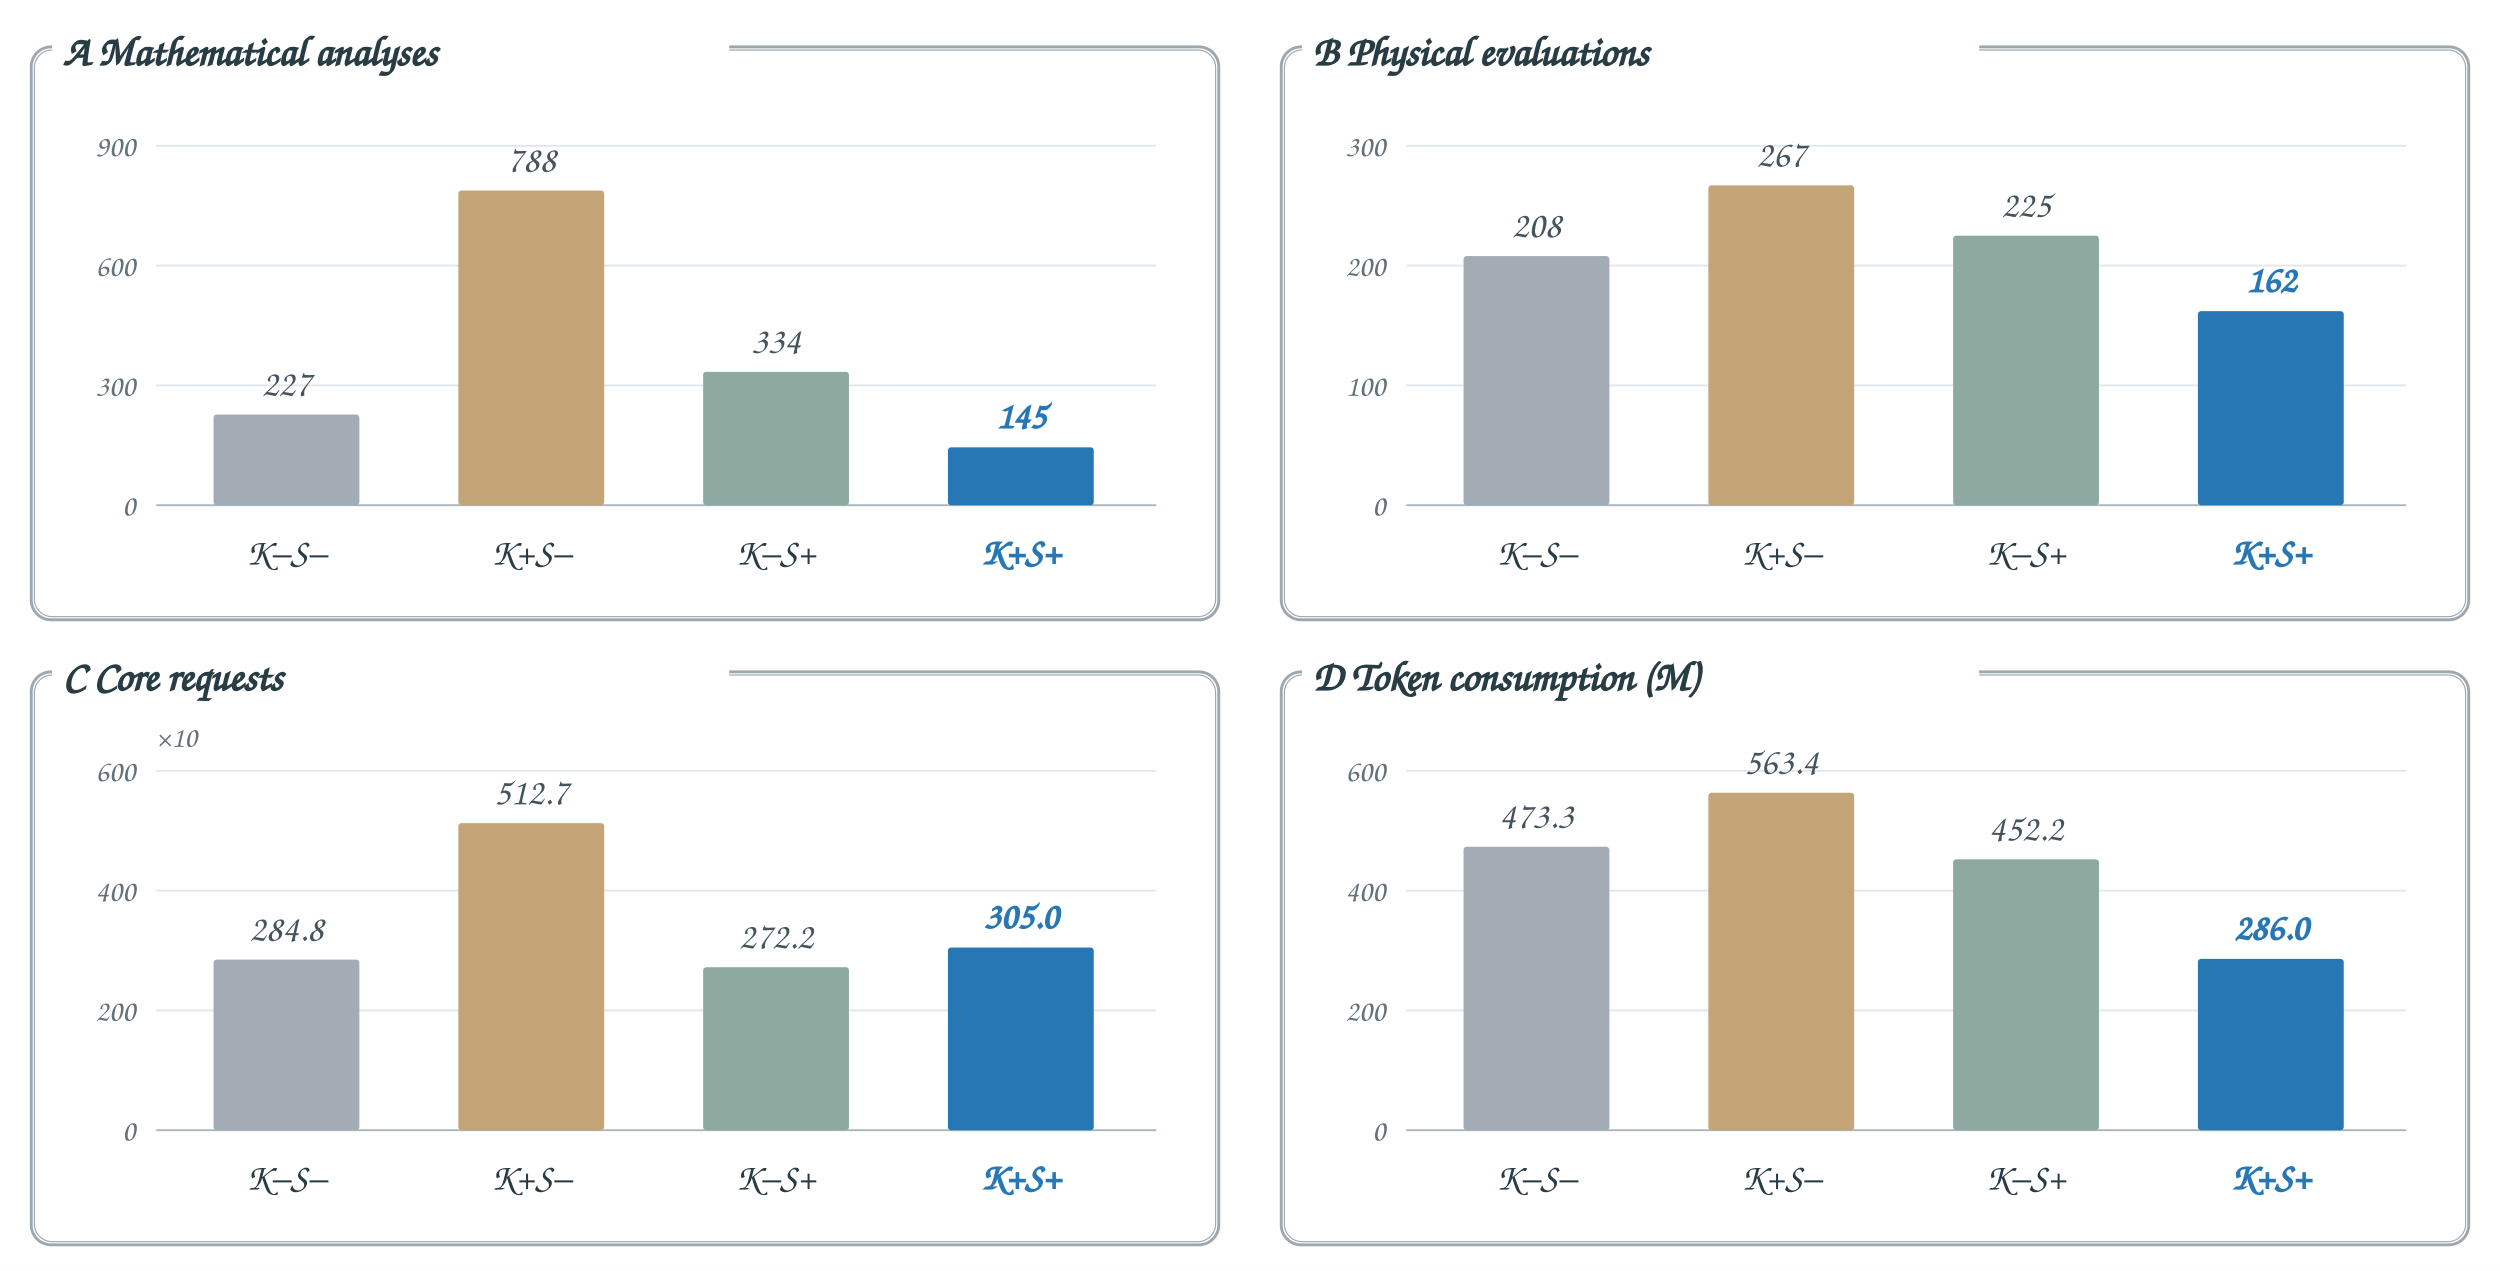
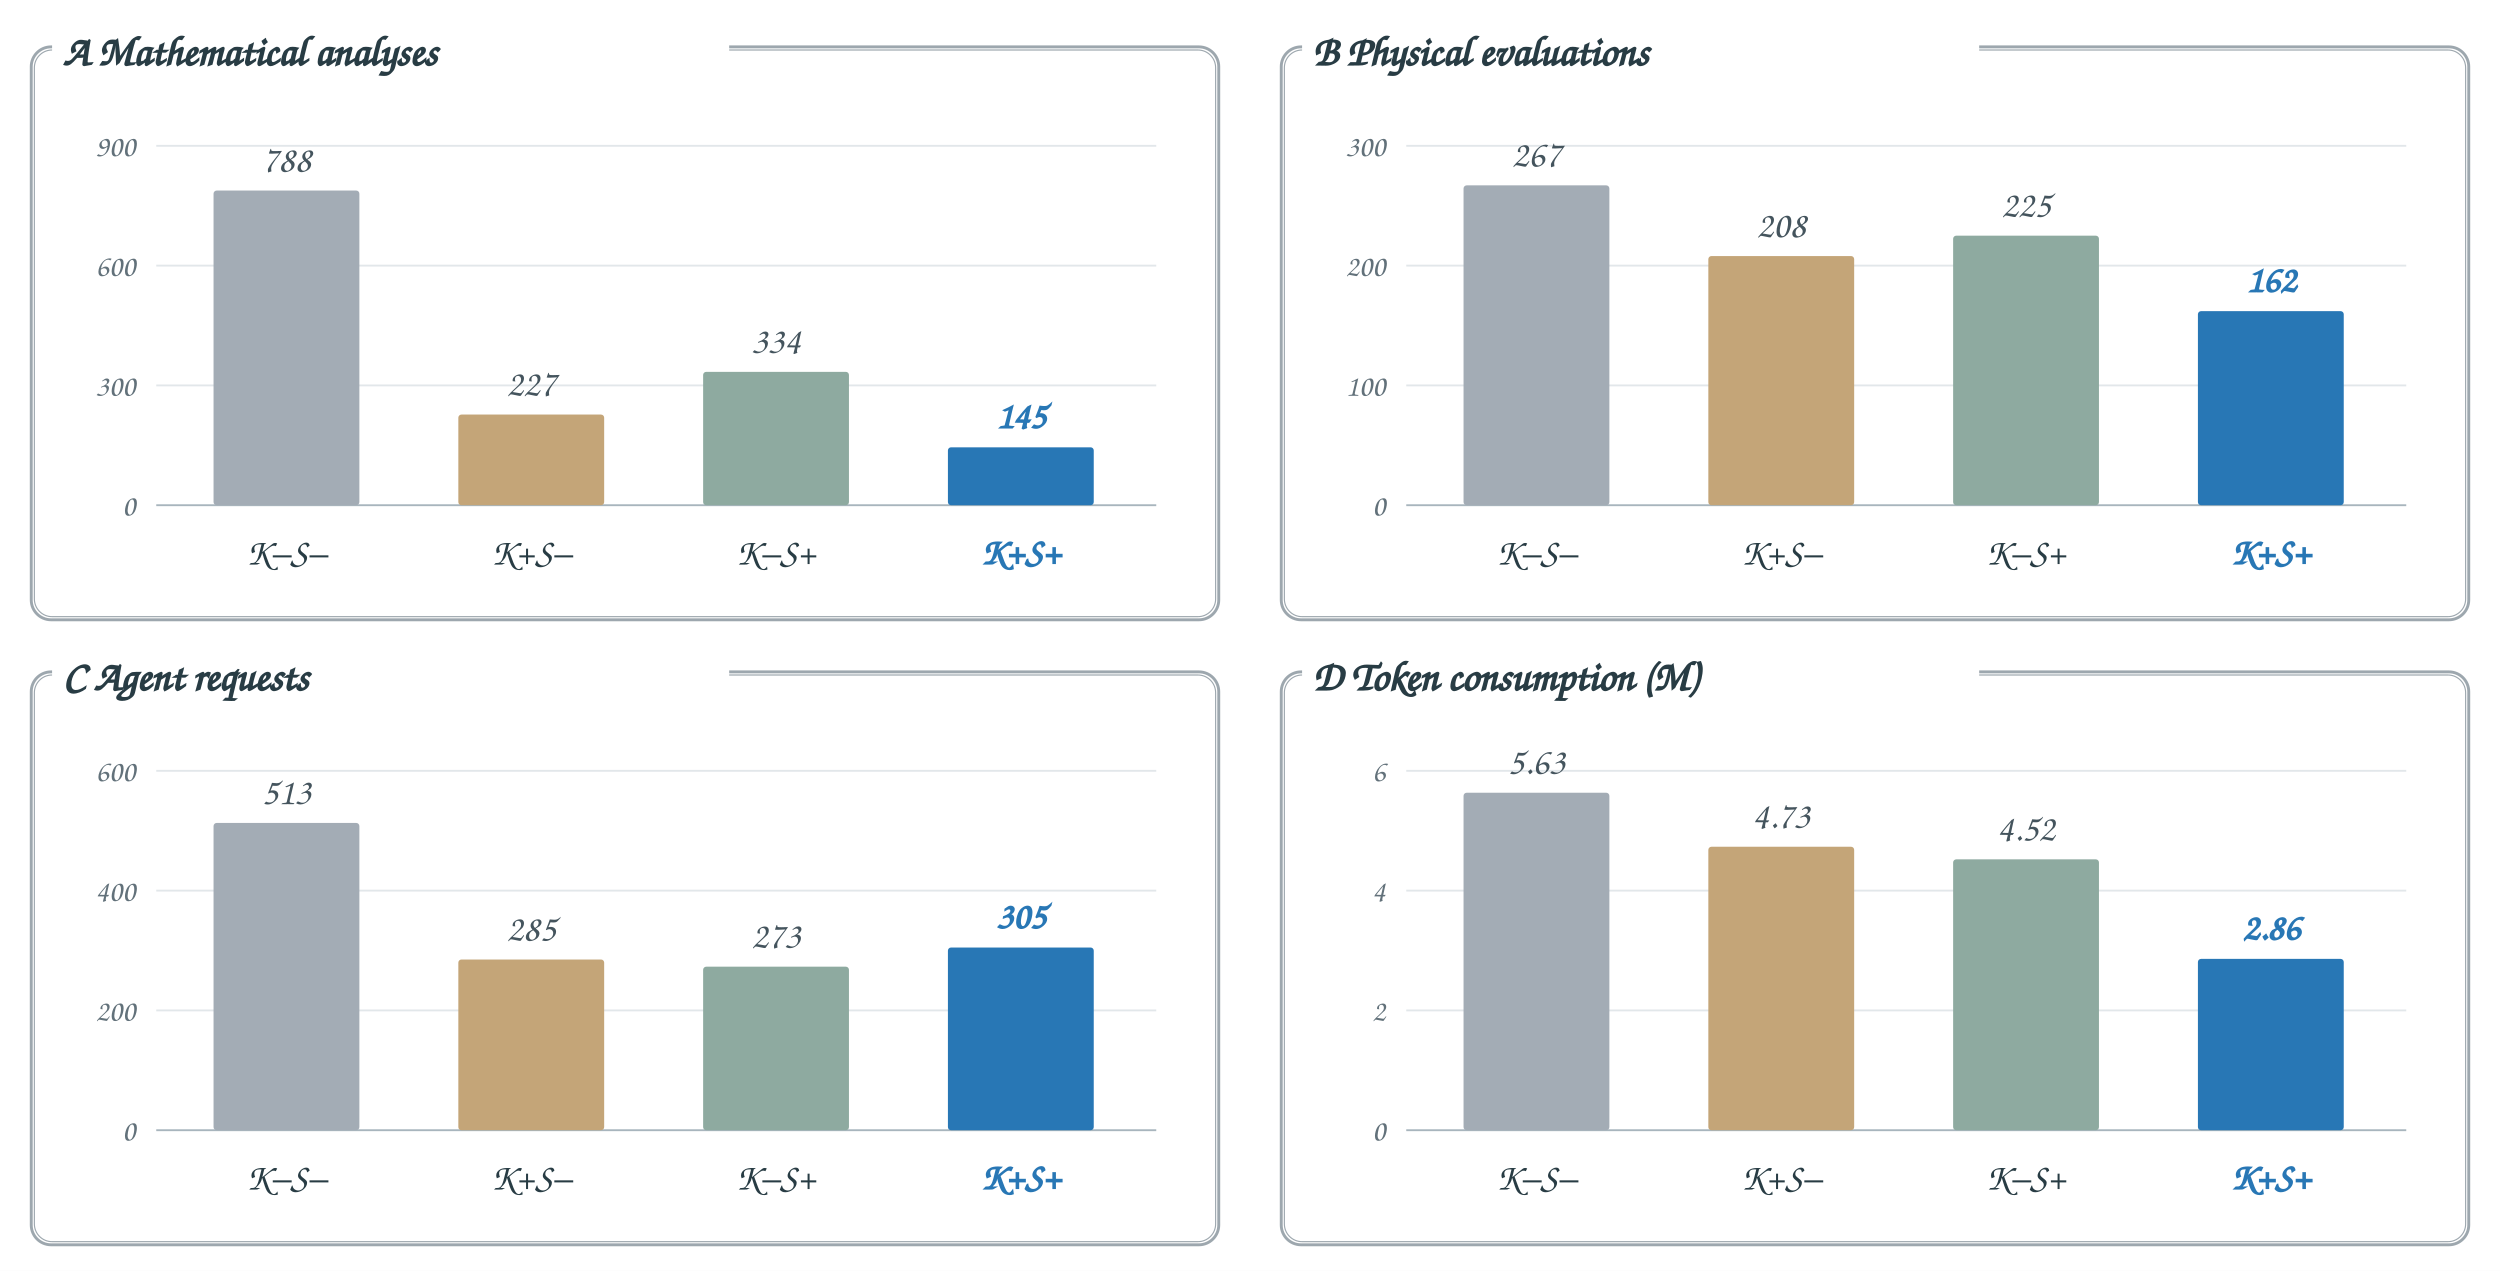
<svg xmlns="http://www.w3.org/2000/svg" width="2400" height="1220" viewBox="0 0 2400 1220">
  <style>text{font-family:"Comic Sans MS","Microsoft YaHei",cursive}</style>
  <rect width="2400" height="1220" fill="white" />
  <rect x="30" y="45" width="1140" height="550" fill="white" stroke="#9da7ae" stroke-width="2.8" rx="19" />
  <rect x="33" y="48" width="1134" height="544" fill="none" stroke="#9da7ae" stroke-width="1.1" rx="17" />
  <rect x="50" y="27" width="650" height="48" fill="white" stroke="none" stroke-width="1" rx="0" />
  <text x="60" y="63" font-size="40" text-anchor="start" font-weight="700" fill="#283c44">A  Mathematical analyses</text>
  <line x1="150" y1="485.0" x2="1110" y2="485.0" stroke="#a8b5bd" stroke-width="1.8" />
  <text x="130" y="495.0" font-size="29" text-anchor="end" font-weight="400" fill="#62717a">0</text>
  <line x1="150" y1="370.0" x2="1110" y2="370.0" stroke="#e2e7ea" stroke-width="1.8" />
  <text x="130" y="380.0" font-size="29" text-anchor="end" font-weight="400" fill="#62717a">300</text>
  <line x1="150" y1="255.0" x2="1110" y2="255.0" stroke="#e2e7ea" stroke-width="1.8" />
  <text x="130" y="265.0" font-size="29" text-anchor="end" font-weight="400" fill="#62717a">600</text>
  <line x1="150" y1="140.0" x2="1110" y2="140.0" stroke="#e2e7ea" stroke-width="1.8" />
  <text x="130" y="150.0" font-size="29" text-anchor="end" font-weight="400" fill="#62717a">900</text>
-   <rect x="205" y="397.983" width="140" height="87.017" fill="#a3acb5" stroke="none" stroke-width="1" rx="3" />
-   <text x="275" y="379.983" font-size="36" text-anchor="middle" font-weight="400" fill="#44545d">227</text>
+   <rect x="205" y="182.933" width="140" height="302.067" fill="#a3acb5" stroke="none" stroke-width="1" rx="3" />
+   <text x="275" y="164.933" font-size="36" text-anchor="middle" font-weight="400" fill="#44545d">788</text>
  <text x="275" y="542" font-size="36" text-anchor="middle" font-weight="400" fill="#283c44">K−S−</text>
-   <rect x="440" y="182.933" width="140" height="302.067" fill="#c4a578" stroke="none" stroke-width="1" rx="3" />
-   <text x="510" y="164.933" font-size="36" text-anchor="middle" font-weight="400" fill="#44545d">788</text>
+   <rect x="440" y="397.983" width="140" height="87.017" fill="#c4a578" stroke="none" stroke-width="1" rx="3" />
+   <text x="510" y="379.983" font-size="36" text-anchor="middle" font-weight="400" fill="#44545d">227</text>
  <text x="510" y="542" font-size="36" text-anchor="middle" font-weight="400" fill="#283c44">K+S−</text>
  <rect x="675" y="356.967" width="140" height="128.033" fill="#8eaaa0" stroke="none" stroke-width="1" rx="3" />
  <text x="745" y="338.967" font-size="36" text-anchor="middle" font-weight="400" fill="#44545d">334</text>
  <text x="745" y="542" font-size="36" text-anchor="middle" font-weight="400" fill="#283c44">K−S+</text>
  <rect x="910" y="429.417" width="140" height="55.583" fill="#2877b5" stroke="none" stroke-width="1" rx="3" />
  <text x="980" y="411.417" font-size="36" text-anchor="middle" font-weight="700" fill="#2877b5">145</text>
  <text x="980" y="542" font-size="36" text-anchor="middle" font-weight="700" fill="#2877b5">K+S+</text>
  <rect x="1230" y="45" width="1140" height="550" fill="white" stroke="#9da7ae" stroke-width="2.8" rx="19" />
  <rect x="1233" y="48" width="1134" height="544" fill="none" stroke="#9da7ae" stroke-width="1.1" rx="17" />
  <rect x="1250" y="27" width="650" height="48" fill="white" stroke="none" stroke-width="1" rx="0" />
  <text x="1260" y="63" font-size="40" text-anchor="start" font-weight="700" fill="#283c44">B  Physical evaluations</text>
  <line x1="1350" y1="485.0" x2="2310" y2="485.0" stroke="#a8b5bd" stroke-width="1.8" />
  <text x="1330" y="495.0" font-size="29" text-anchor="end" font-weight="400" fill="#62717a">0</text>
  <line x1="1350" y1="370.0" x2="2310" y2="370.0" stroke="#e2e7ea" stroke-width="1.8" />
  <text x="1330" y="380.0" font-size="29" text-anchor="end" font-weight="400" fill="#62717a">100</text>
  <line x1="1350" y1="255.0" x2="2310" y2="255.0" stroke="#e2e7ea" stroke-width="1.8" />
  <text x="1330" y="265.0" font-size="29" text-anchor="end" font-weight="400" fill="#62717a">200</text>
  <line x1="1350" y1="140.0" x2="2310" y2="140.0" stroke="#e2e7ea" stroke-width="1.8" />
  <text x="1330" y="150.0" font-size="29" text-anchor="end" font-weight="400" fill="#62717a">300</text>
-   <rect x="1405" y="245.8" width="140" height="239.2" fill="#a3acb5" stroke="none" stroke-width="1" rx="3" />
-   <text x="1475" y="227.8" font-size="36" text-anchor="middle" font-weight="400" fill="#44545d">208</text>
+   <rect x="1405" y="177.95" width="140" height="307.05" fill="#a3acb5" stroke="none" stroke-width="1" rx="3" />
+   <text x="1475" y="159.95" font-size="36" text-anchor="middle" font-weight="400" fill="#44545d">267</text>
  <text x="1475" y="542" font-size="36" text-anchor="middle" font-weight="400" fill="#283c44">K−S−</text>
-   <rect x="1640" y="177.95" width="140" height="307.05" fill="#c4a578" stroke="none" stroke-width="1" rx="3" />
-   <text x="1710" y="159.95" font-size="36" text-anchor="middle" font-weight="400" fill="#44545d">267</text>
+   <rect x="1640" y="245.8" width="140" height="239.2" fill="#c4a578" stroke="none" stroke-width="1" rx="3" />
+   <text x="1710" y="227.8" font-size="36" text-anchor="middle" font-weight="400" fill="#44545d">208</text>
  <text x="1710" y="542" font-size="36" text-anchor="middle" font-weight="400" fill="#283c44">K+S−</text>
  <rect x="1875" y="226.25" width="140" height="258.75" fill="#8eaaa0" stroke="none" stroke-width="1" rx="3" />
  <text x="1945" y="208.25" font-size="36" text-anchor="middle" font-weight="400" fill="#44545d">225</text>
  <text x="1945" y="542" font-size="36" text-anchor="middle" font-weight="400" fill="#283c44">K−S+</text>
  <rect x="2110" y="298.7" width="140" height="186.3" fill="#2877b5" stroke="none" stroke-width="1" rx="3" />
  <text x="2180" y="280.7" font-size="36" text-anchor="middle" font-weight="700" fill="#2877b5">162</text>
  <text x="2180" y="542" font-size="36" text-anchor="middle" font-weight="700" fill="#2877b5">K+S+</text>
  <rect x="30" y="645" width="1140" height="550" fill="white" stroke="#9da7ae" stroke-width="2.8" rx="19" />
  <rect x="33" y="648" width="1134" height="544" fill="none" stroke="#9da7ae" stroke-width="1.1" rx="17" />
  <rect x="50" y="627" width="650" height="48" fill="white" stroke="none" stroke-width="1" rx="0" />
-   <text x="60" y="663" font-size="40" text-anchor="start" font-weight="700" fill="#283c44">C  Core requests</text>
-   <text x="150" y="717" font-size="28" text-anchor="start" font-weight="400" fill="#62717a">×10</text>
+   <text x="60" y="663" font-size="40" text-anchor="start" font-weight="700" fill="#283c44">C  Agent requests</text>
  <line x1="150" y1="1085.0" x2="1110" y2="1085.0" stroke="#a8b5bd" stroke-width="1.8" />
  <text x="130" y="1095.0" font-size="29" text-anchor="end" font-weight="400" fill="#62717a">0</text>
  <line x1="150" y1="970.0" x2="1110" y2="970.0" stroke="#e2e7ea" stroke-width="1.8" />
  <text x="130" y="980.0" font-size="29" text-anchor="end" font-weight="400" fill="#62717a">200</text>
  <line x1="150" y1="855.0" x2="1110" y2="855.0" stroke="#e2e7ea" stroke-width="1.8" />
  <text x="130" y="865.0" font-size="29" text-anchor="end" font-weight="400" fill="#62717a">400</text>
  <line x1="150" y1="740.0" x2="1110" y2="740.0" stroke="#e2e7ea" stroke-width="1.8" />
  <text x="130" y="750.0" font-size="29" text-anchor="end" font-weight="400" fill="#62717a">600</text>
-   <rect x="205" y="921.24" width="140" height="163.76" fill="#a3acb5" stroke="none" stroke-width="1" rx="3" />
-   <text x="275" y="903.24" font-size="36" text-anchor="middle" font-weight="400" fill="#44545d">284.8</text>
+   <rect x="205" y="790.025" width="140" height="294.975" fill="#a3acb5" stroke="none" stroke-width="1" rx="3" />
+   <text x="275" y="772.025" font-size="36" text-anchor="middle" font-weight="400" fill="#44545d">513</text>
  <text x="275" y="1142" font-size="36" text-anchor="middle" font-weight="400" fill="#283c44">K−S−</text>
-   <rect x="440" y="790.197" width="140" height="294.803" fill="#c4a578" stroke="none" stroke-width="1" rx="3" />
-   <text x="510" y="772.197" font-size="36" text-anchor="middle" font-weight="400" fill="#44545d">512.7</text>
+   <rect x="440" y="921.125" width="140" height="163.875" fill="#c4a578" stroke="none" stroke-width="1" rx="3" />
+   <text x="510" y="903.125" font-size="36" text-anchor="middle" font-weight="400" fill="#44545d">285</text>
  <text x="510" y="1142" font-size="36" text-anchor="middle" font-weight="400" fill="#283c44">K+S−</text>
-   <rect x="675" y="928.485" width="140" height="156.515" fill="#8eaaa0" stroke="none" stroke-width="1" rx="3" />
-   <text x="745" y="910.485" font-size="36" text-anchor="middle" font-weight="400" fill="#44545d">272.2</text>
+   <rect x="675" y="928.025" width="140" height="156.975" fill="#8eaaa0" stroke="none" stroke-width="1" rx="3" />
+   <text x="745" y="910.025" font-size="36" text-anchor="middle" font-weight="400" fill="#44545d">273</text>
  <text x="745" y="1142" font-size="36" text-anchor="middle" font-weight="400" fill="#283c44">K−S+</text>
  <rect x="910" y="909.625" width="140" height="175.375" fill="#2877b5" stroke="none" stroke-width="1" rx="3" />
-   <text x="980" y="891.625" font-size="36" text-anchor="middle" font-weight="700" fill="#2877b5">305.0</text>
+   <text x="980" y="891.625" font-size="36" text-anchor="middle" font-weight="700" fill="#2877b5">305</text>
  <text x="980" y="1142" font-size="36" text-anchor="middle" font-weight="700" fill="#2877b5">K+S+</text>
  <rect x="1230" y="645" width="1140" height="550" fill="white" stroke="#9da7ae" stroke-width="2.8" rx="19" />
  <rect x="1233" y="648" width="1134" height="544" fill="none" stroke="#9da7ae" stroke-width="1.1" rx="17" />
  <rect x="1250" y="627" width="650" height="48" fill="white" stroke="none" stroke-width="1" rx="0" />
  <text x="1260" y="663" font-size="40" text-anchor="start" font-weight="700" fill="#283c44">D  Token consumption (M)</text>
  <line x1="1350" y1="1085.0" x2="2310" y2="1085.0" stroke="#a8b5bd" stroke-width="1.8" />
  <text x="1330" y="1095.0" font-size="29" text-anchor="end" font-weight="400" fill="#62717a">0</text>
  <line x1="1350" y1="970.0" x2="2310" y2="970.0" stroke="#e2e7ea" stroke-width="1.8" />
-   <text x="1330" y="980.0" font-size="29" text-anchor="end" font-weight="400" fill="#62717a">200</text>
+   <text x="1330" y="980.0" font-size="29" text-anchor="end" font-weight="400" fill="#62717a">2</text>
  <line x1="1350" y1="855.0" x2="2310" y2="855.0" stroke="#e2e7ea" stroke-width="1.8" />
-   <text x="1330" y="865.0" font-size="29" text-anchor="end" font-weight="400" fill="#62717a">400</text>
+   <text x="1330" y="865.0" font-size="29" text-anchor="end" font-weight="400" fill="#62717a">4</text>
  <line x1="1350" y1="740.0" x2="2310" y2="740.0" stroke="#e2e7ea" stroke-width="1.8" />
-   <text x="1330" y="750.0" font-size="29" text-anchor="end" font-weight="400" fill="#62717a">600</text>
-   <rect x="1405" y="812.874" width="140" height="272.126" fill="#a3acb5" stroke="none" stroke-width="1" rx="3" />
-   <text x="1475" y="794.874" font-size="36" text-anchor="middle" font-weight="400" fill="#44545d">473.3</text>
+   <text x="1330" y="750.0" font-size="29" text-anchor="end" font-weight="400" fill="#62717a">6</text>
+   <rect x="1405" y="761.034" width="140" height="323.966" fill="#a3acb5" stroke="none" stroke-width="1" rx="3" />
+   <text x="1475" y="743.034" font-size="36" text-anchor="middle" font-weight="400" fill="#44545d">5.63</text>
  <text x="1475" y="1142" font-size="36" text-anchor="middle" font-weight="400" fill="#283c44">K−S−</text>
-   <rect x="1640" y="761.034" width="140" height="323.966" fill="#c4a578" stroke="none" stroke-width="1" rx="3" />
-   <text x="1710" y="743.034" font-size="36" text-anchor="middle" font-weight="400" fill="#44545d">563.4</text>
+   <rect x="1640" y="812.874" width="140" height="272.126" fill="#c4a578" stroke="none" stroke-width="1" rx="3" />
+   <text x="1710" y="794.874" font-size="36" text-anchor="middle" font-weight="400" fill="#44545d">4.73</text>
  <text x="1710" y="1142" font-size="36" text-anchor="middle" font-weight="400" fill="#283c44">K+S−</text>
  <rect x="1875" y="824.978" width="140" height="260.022" fill="#8eaaa0" stroke="none" stroke-width="1" rx="3" />
-   <text x="1945" y="806.978" font-size="36" text-anchor="middle" font-weight="400" fill="#44545d">452.2</text>
+   <text x="1945" y="806.978" font-size="36" text-anchor="middle" font-weight="400" fill="#44545d">4.52</text>
  <text x="1945" y="1142" font-size="36" text-anchor="middle" font-weight="400" fill="#283c44">K−S+</text>
  <rect x="2110" y="920.539" width="140" height="164.461" fill="#2877b5" stroke="none" stroke-width="1" rx="3" />
-   <text x="2180" y="902.539" font-size="36" text-anchor="middle" font-weight="700" fill="#2877b5">286.0</text>
+   <text x="2180" y="902.539" font-size="36" text-anchor="middle" font-weight="700" fill="#2877b5">2.86</text>
  <text x="2180" y="1142" font-size="36" text-anchor="middle" font-weight="700" fill="#2877b5">K+S+</text>
</svg>
